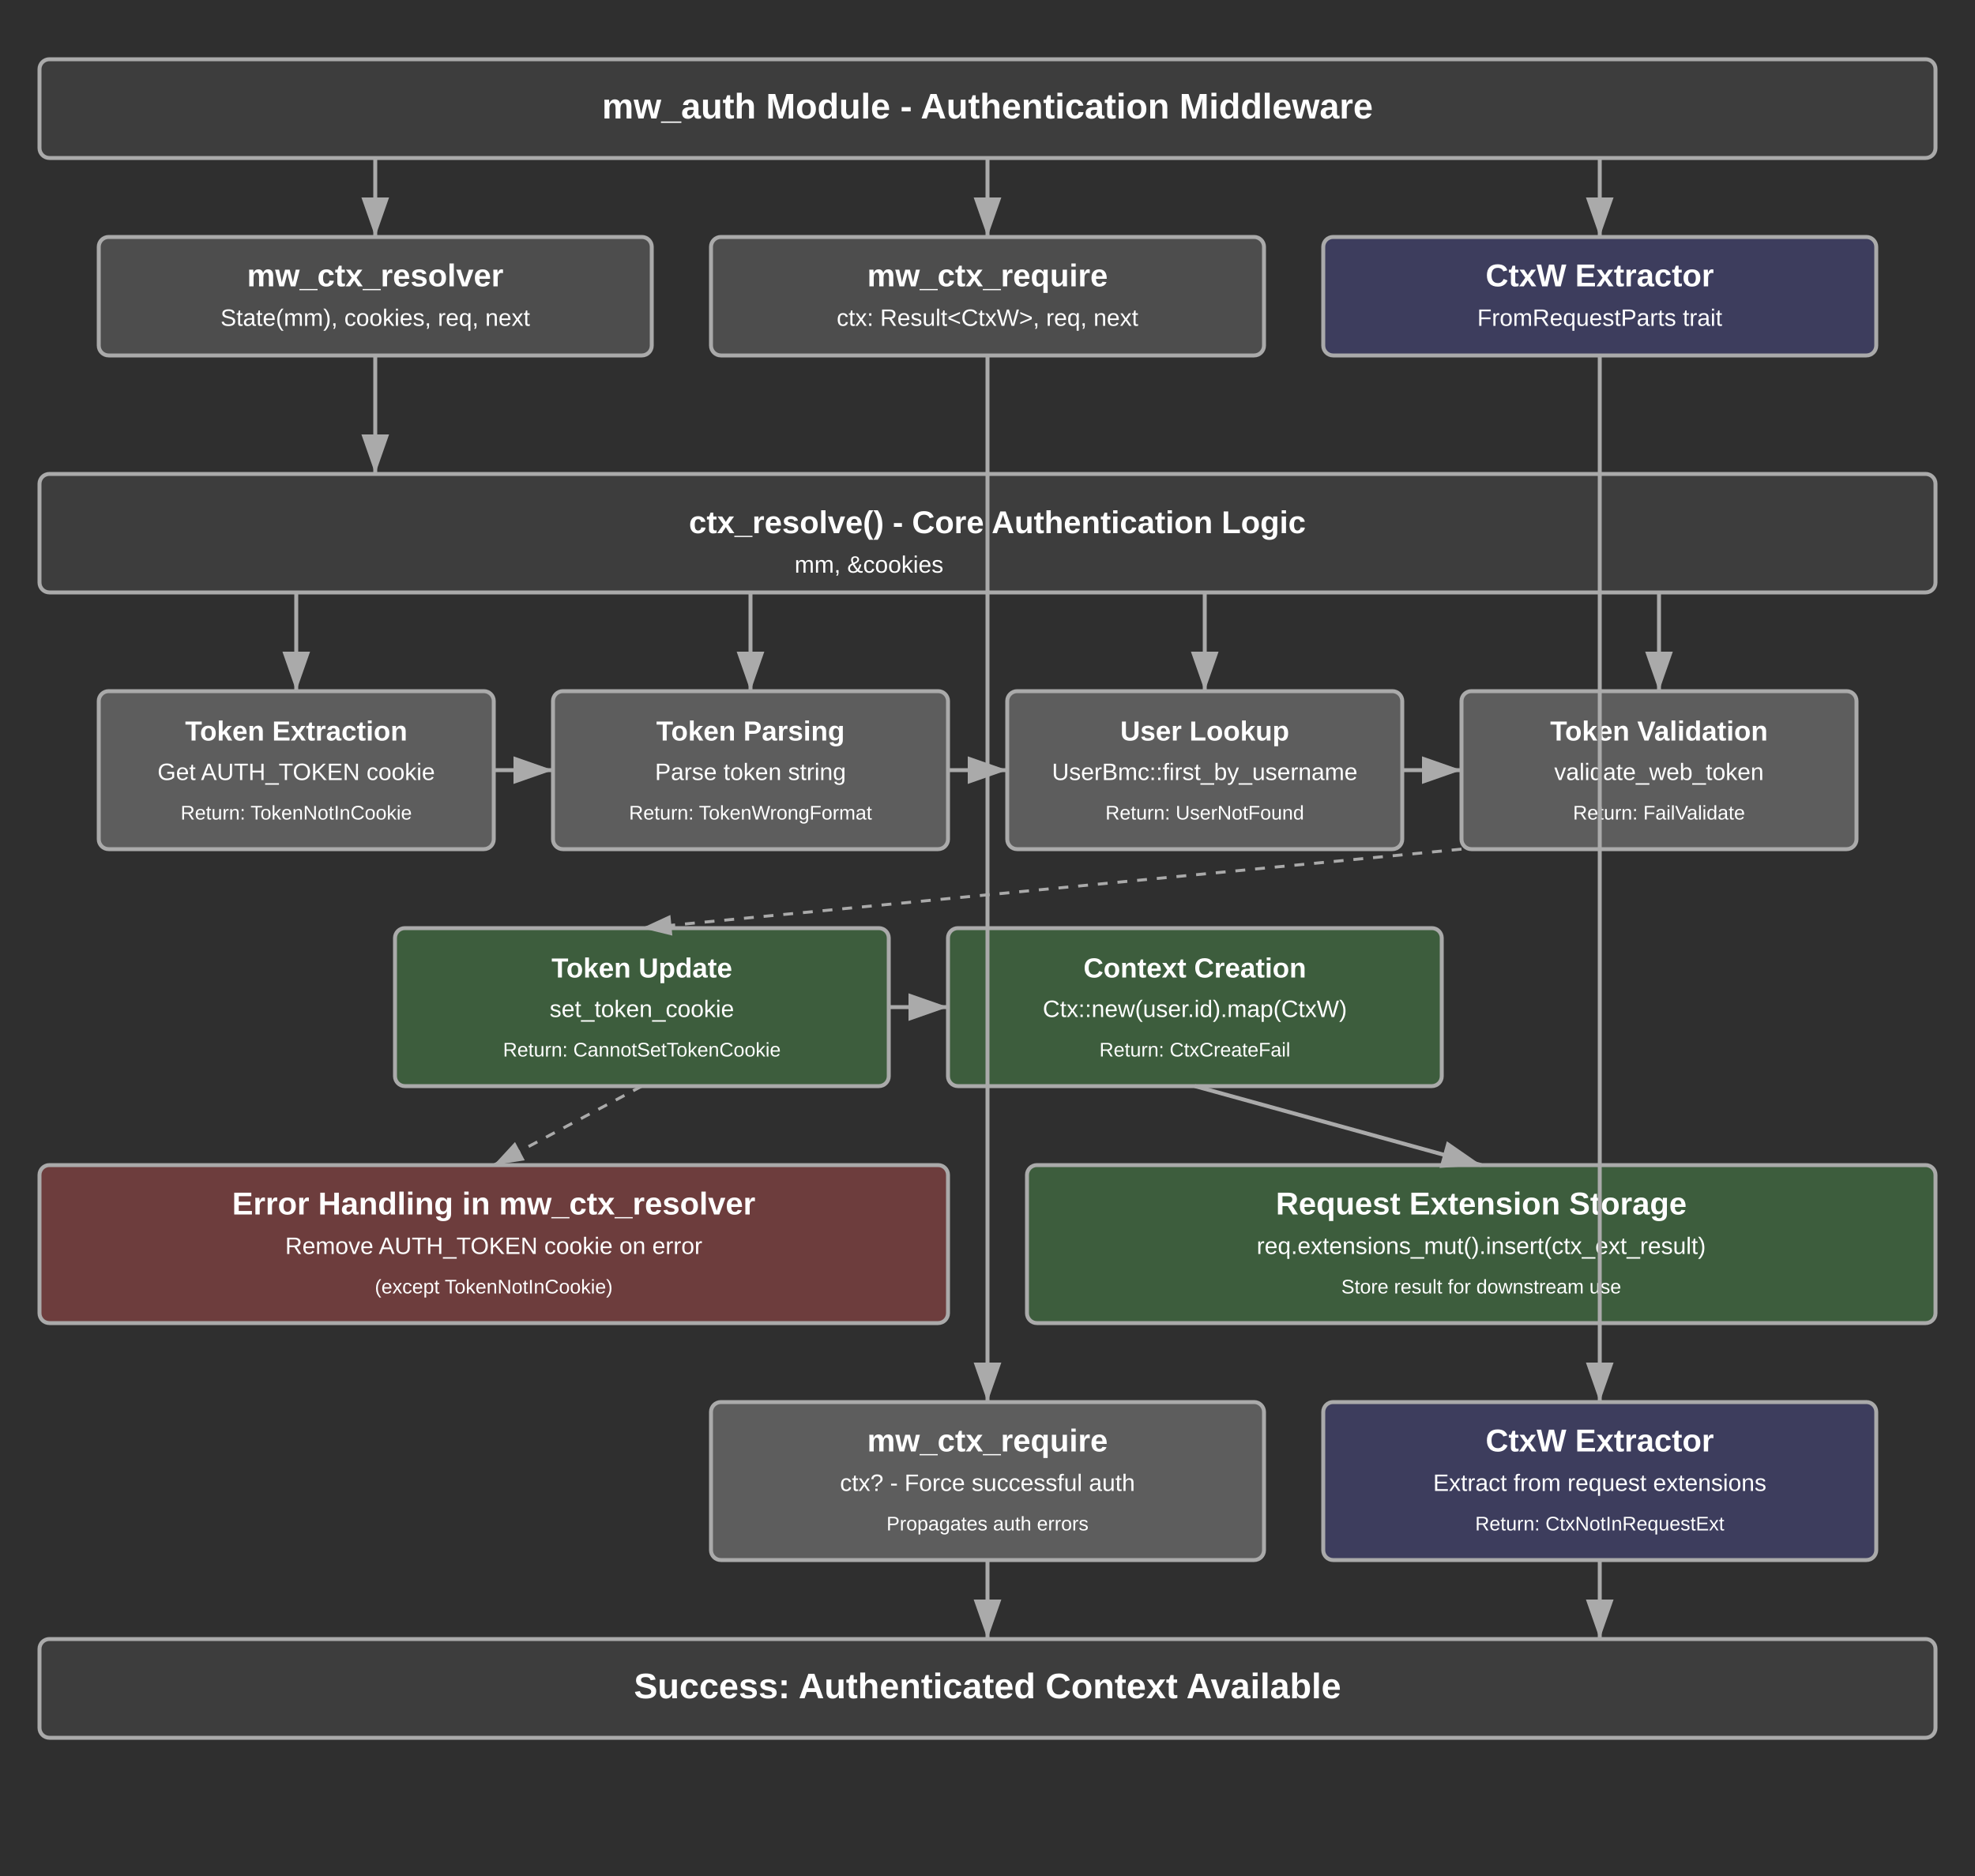
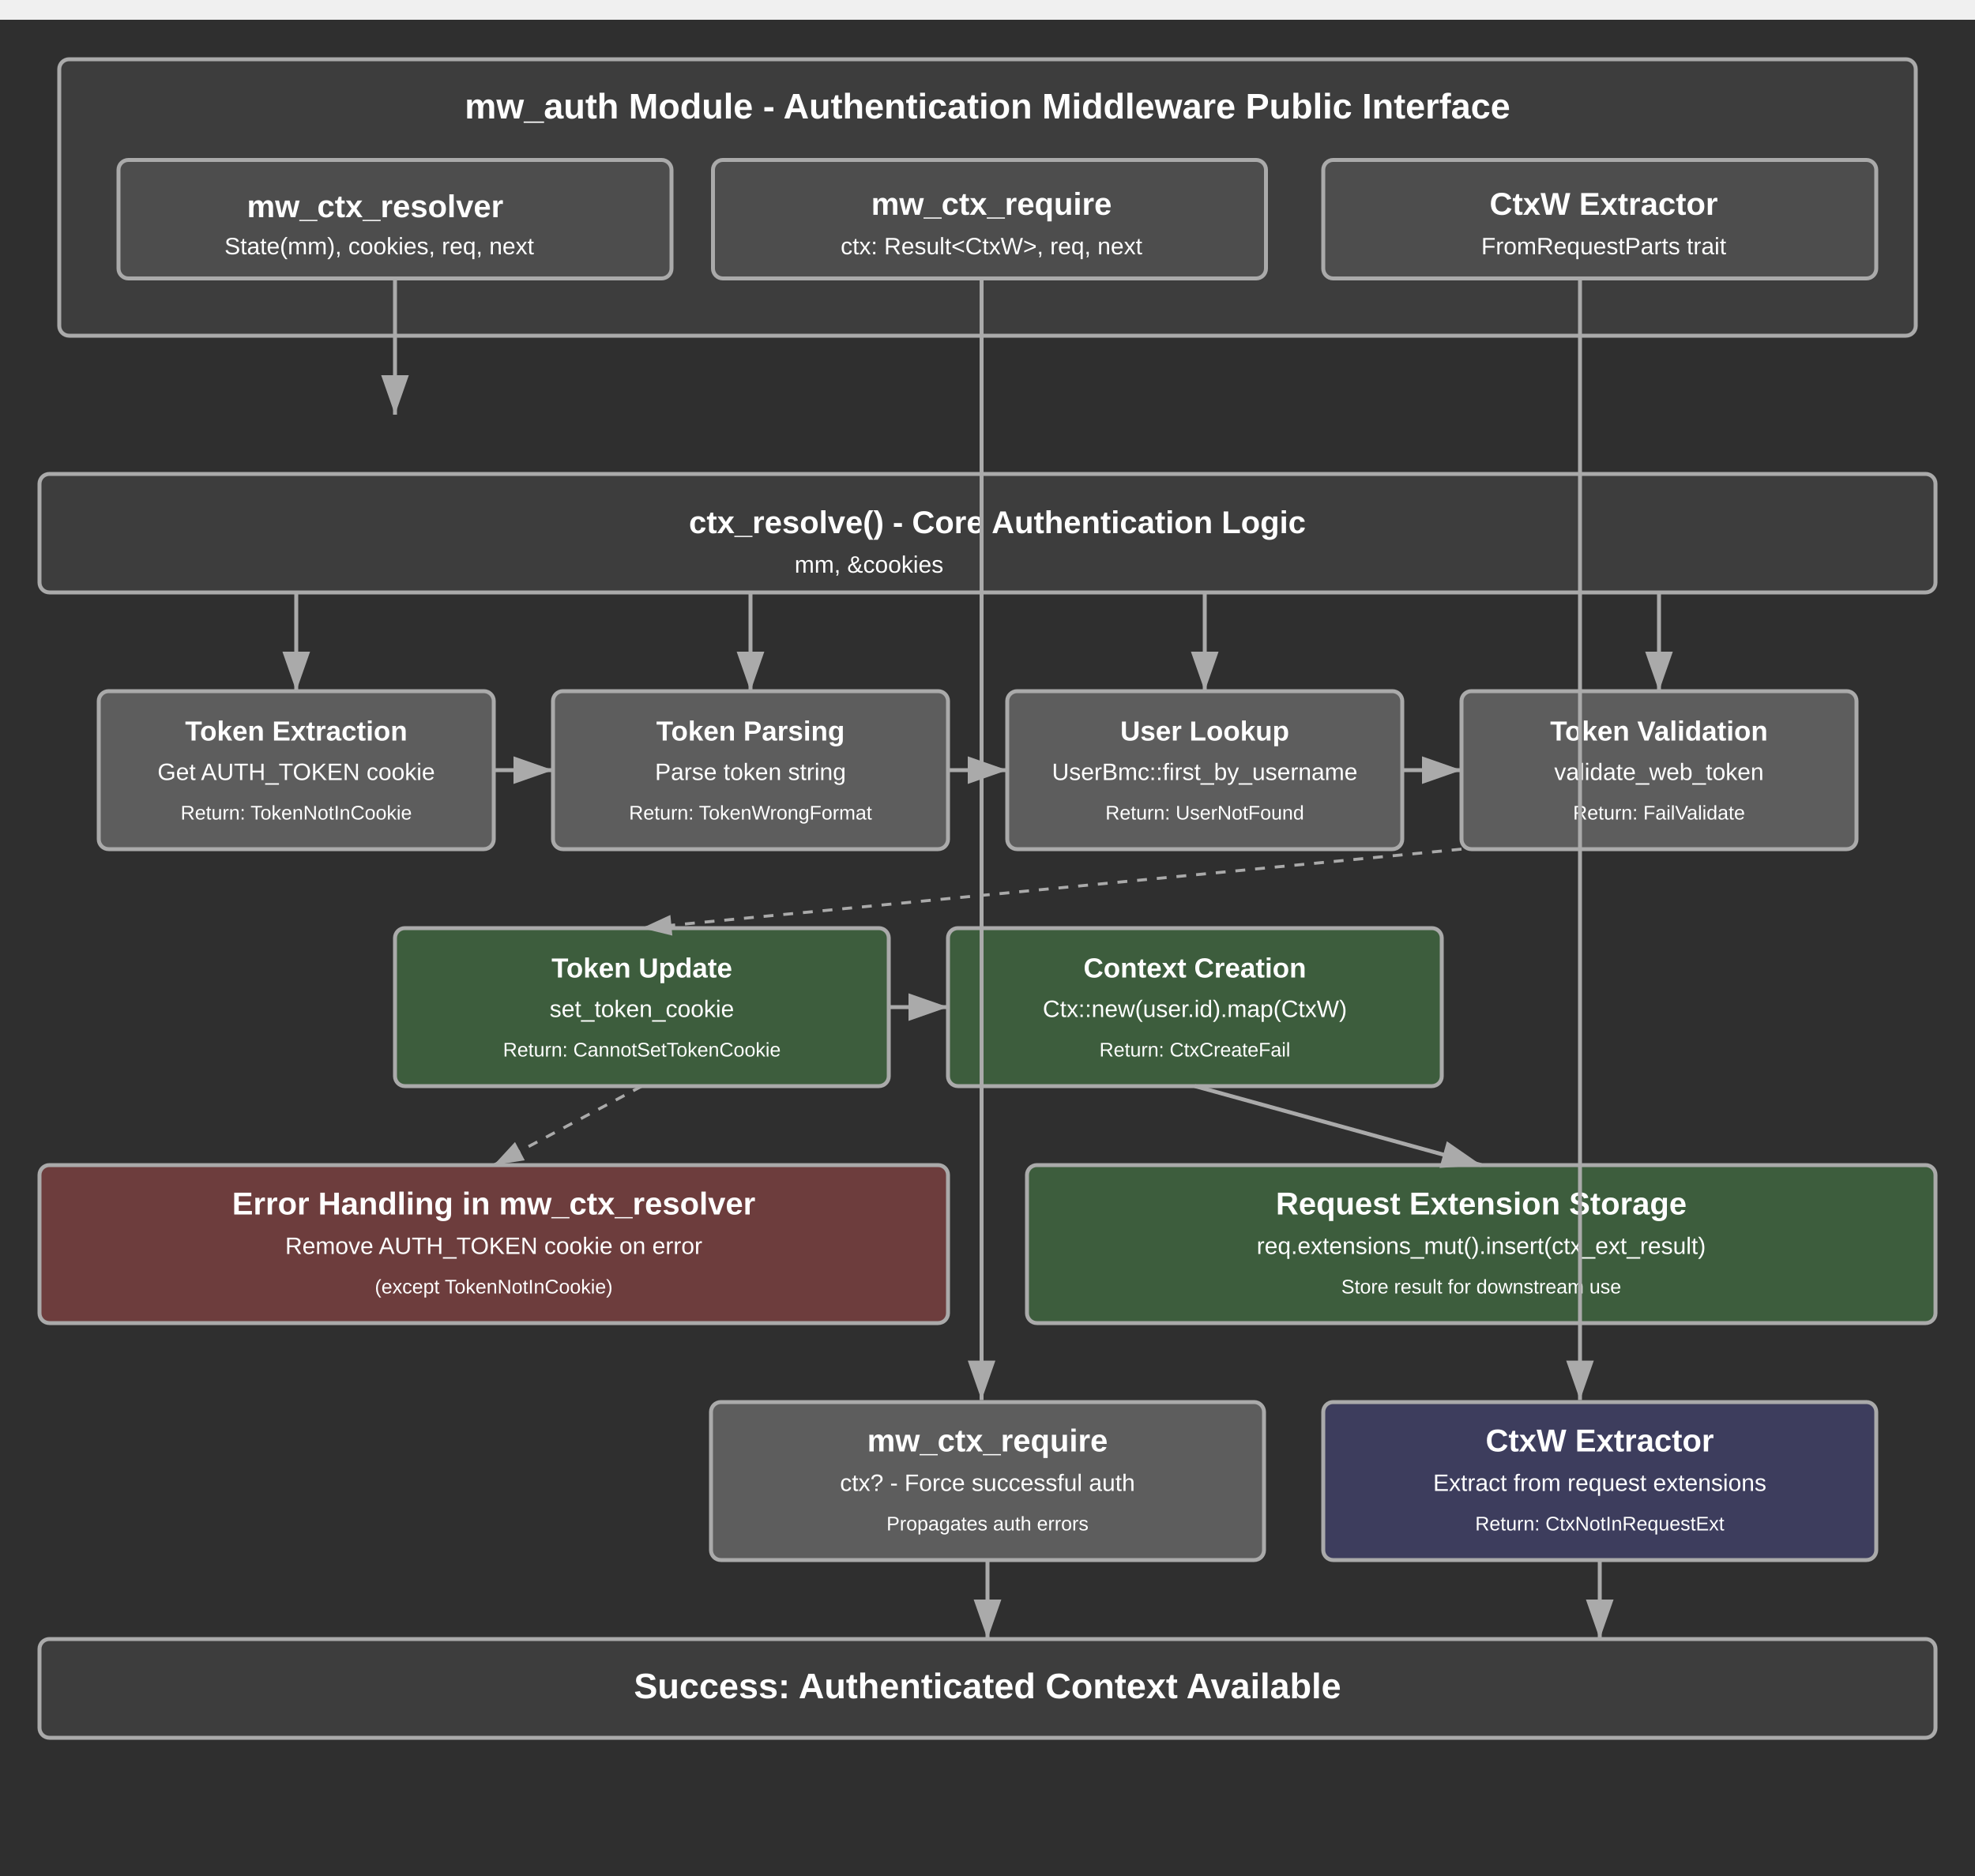
- <svg xmlns="http://www.w3.org/2000/svg" width="1000" height="950">
-   <defs>
-     <style>
+ <svg xmlns="http://www.w3.org/2000/svg" width="1000" height="950" version="1.1" id="svg59">
+   <defs id="defs1">
+     <style id="style1">
      .bg { fill: #2f2f2f; }
      .arrow-fill { fill: #AAA; }
      .stroke-primary { stroke: #AAA; stroke-width: 2; fill: none; }
      .stroke-dashed { stroke: #AAA; stroke-width: 1.5; stroke-dasharray: 5,5; fill: none; }
      .line-primary { stroke: #AAA; stroke-width: 2; }
      .text-title { font-family: Arial, sans-serif; font-size: 18px; font-weight: bold; fill: white; text-anchor: middle; }
      .text-section { font-family: Arial, sans-serif; font-size: 16px; font-weight: bold; fill: white; text-anchor: middle; }
      .text-box-title { font-family: Arial, sans-serif; font-size: 14px; font-weight: bold; fill: white; text-anchor: middle; }
      .text-code { font-family: Arial, sans-serif; font-size: 12px; fill: white; text-anchor: middle; }
      .text-small { font-family: Arial, sans-serif; font-size: 10px; fill: white; text-anchor: middle; }
      .rect-layer { fill: #3D3D3D; }
      .rect-sublayer { fill: #4D4D4D; }
      .rect-process { fill: #5D5D5D; }
      .rect-error { fill: #6D3D3D; }
      .rect-data { fill: #3D5D3D; }
      .rect-extractor { fill: #3D3D5D; }
    </style>
    <marker id="arrowhead" markerWidth="10" markerHeight="7" refX="10" refY="3.5" orient="auto">
-       <polygon points="0 0, 10 3.5, 0 7" class="arrow-fill" />
+       <polygon points="0 0, 10 3.5, 0 7" class="arrow-fill" id="polygon1" />
    </marker>
  </defs>
-   <rect width="1000" height="950" class="bg" />
-   <rect x="20" y="30" width="960" height="50" rx="5" class="stroke-primary rect-layer" />
-   <text x="500" y="60" class="text-title">mw_auth Module - Authentication Middleware</text>
-   <rect x="50" y="120" width="280" height="60" rx="5" class="stroke-primary rect-sublayer" />
-   <text x="190" y="145" class="text-section">mw_ctx_resolver</text>
-   <text x="190" y="165" class="text-code">State(mm), cookies, req, next</text>
-   <rect x="360" y="120" width="280" height="60" rx="5" class="stroke-primary rect-sublayer" />
-   <text x="500" y="145" class="text-section">mw_ctx_require</text>
-   <text x="500" y="165" class="text-code">ctx: Result&lt;CtxW&gt;, req, next</text>
-   <rect x="670" y="120" width="280" height="60" rx="5" class="stroke-primary rect-extractor" />
-   <text x="810" y="145" class="text-section">CtxW Extractor</text>
-   <text x="810" y="165" class="text-code">FromRequestParts trait</text>
-   <rect x="20" y="240" width="960" height="60" rx="5" class="stroke-primary rect-layer" />
-   <text x="505" y="270" class="text-section">ctx_resolve() - Core Authentication Logic </text>
-   <text x="440" y="290" class="text-code">mm, &amp;cookies </text>
-   <rect x="50" y="350" width="200" height="80" rx="5" class="stroke-primary rect-process" />
-   <text x="150" y="375" class="text-box-title">Token Extraction</text>
-   <text x="150" y="395" class="text-code">Get AUTH_TOKEN cookie</text>
-   <text x="150" y="415" class="text-small">Return: TokenNotInCookie</text>
-   <rect x="280" y="350" width="200" height="80" rx="5" class="stroke-primary rect-process" />
-   <text x="380" y="375" class="text-box-title">Token Parsing</text>
-   <text x="380" y="395" class="text-code">Parse token string</text>
-   <text x="380" y="415" class="text-small">Return: TokenWrongFormat</text>
-   <rect x="510" y="350" width="200" height="80" rx="5" class="stroke-primary rect-process" />
-   <text x="610" y="375" class="text-box-title">User Lookup</text>
-   <text x="610" y="395" class="text-code">UserBmc::first_by_username</text>
-   <text x="610" y="415" class="text-small">Return: UserNotFound</text>
-   <rect x="740" y="350" width="200" height="80" rx="5" class="stroke-primary rect-process" />
-   <text x="840" y="375" class="text-box-title">Token Validation</text>
-   <text x="840" y="395" class="text-code">validate_web_token</text>
-   <text x="840" y="415" class="text-small">Return: FailValidate</text>
-   <rect x="200" y="470" width="250" height="80" rx="5" class="stroke-primary rect-data" />
-   <text x="325" y="495" class="text-box-title">Token Update</text>
-   <text x="325" y="515" class="text-code">set_token_cookie</text>
-   <text x="325" y="535" class="text-small">Return: CannotSetTokenCookie</text>
-   <rect x="480" y="470" width="250" height="80" rx="5" class="stroke-primary rect-data" />
-   <text x="605" y="495" class="text-box-title">Context Creation</text>
-   <text x="605" y="515" class="text-code">Ctx::new(user.id).map(CtxW)</text>
-   <text x="605" y="535" class="text-small">Return: CtxCreateFail</text>
-   <rect x="20" y="590" width="460" height="80" rx="5" class="stroke-primary rect-error" />
-   <text x="250" y="615" class="text-section">Error Handling in mw_ctx_resolver</text>
-   <text x="250" y="635" class="text-code">Remove AUTH_TOKEN cookie on error</text>
-   <text x="250" y="655" class="text-small">(except TokenNotInCookie)</text>
-   <rect x="520" y="590" width="460" height="80" rx="5" class="stroke-primary rect-data" />
-   <text x="750" y="615" class="text-section">Request Extension Storage</text>
-   <text x="750" y="635" class="text-code">req.extensions_mut().insert(ctx_ext_result)</text>
-   <text x="750" y="655" class="text-small">Store result for downstream use</text>
-   <rect x="360" y="710" width="280" height="80" rx="5" class="stroke-primary rect-process" />
-   <text x="500" y="735" class="text-section">mw_ctx_require</text>
-   <text x="500" y="755" class="text-code">ctx? - Force successful auth</text>
-   <text x="500" y="775" class="text-small">Propagates auth errors</text>
-   <rect x="670" y="710" width="280" height="80" rx="5" class="stroke-primary rect-extractor" />
-   <text x="810" y="735" class="text-section">CtxW Extractor</text>
-   <text x="810" y="755" class="text-code">Extract from request extensions</text>
-   <text x="810" y="775" class="text-small">Return: CtxNotInRequestExt</text>
-   <rect x="20" y="830" width="960" height="50" rx="5" class="stroke-primary rect-layer" />
-   <text x="500" y="860" class="text-title">Success: Authenticated Context Available</text>
-   <line x1="190" y1="80" x2="190" y2="120" class="line-primary" marker-end="url(#arrowhead)" />
-   <line x1="500" y1="80" x2="500" y2="120" class="line-primary" marker-end="url(#arrowhead)" />
-   <line x1="810" y1="80" x2="810" y2="120" class="line-primary" marker-end="url(#arrowhead)" />
-   <line x1="190" y1="180" x2="190" y2="240" class="line-primary" marker-end="url(#arrowhead)" />
-   <line x1="150" y1="300" x2="150" y2="350" class="line-primary" marker-end="url(#arrowhead)" />
-   <line x1="380" y1="300" x2="380" y2="350" class="line-primary" marker-end="url(#arrowhead)" />
-   <line x1="610" y1="300" x2="610" y2="350" class="line-primary" marker-end="url(#arrowhead)" />
-   <line x1="840" y1="300" x2="840" y2="350" class="line-primary" marker-end="url(#arrowhead)" />
-   <line x1="250" y1="390" x2="280" y2="390" class="line-primary" marker-end="url(#arrowhead)" />
-   <line x1="480" y1="390" x2="510" y2="390" class="line-primary" marker-end="url(#arrowhead)" />
-   <line x1="710" y1="390" x2="740" y2="390" class="line-primary" marker-end="url(#arrowhead)" />
-   <line x1="740" y1="430" x2="325" y2="470" class="stroke-dashed" marker-end="url(#arrowhead)" />
-   <line x1="450" y1="510" x2="480" y2="510" class="line-primary" marker-end="url(#arrowhead)" />
-   <line x1="605" y1="550" x2="750" y2="590" class="line-primary" marker-end="url(#arrowhead)" />
-   <line x1="325" y1="550" x2="250" y2="590" class="stroke-dashed" marker-end="url(#arrowhead)" />
-   <line x1="500" y1="180" x2="500" y2="710" class="line-primary" marker-end="url(#arrowhead)" />
-   <line x1="810" y1="180" x2="810" y2="710" class="line-primary" marker-end="url(#arrowhead)" />
-   <line x1="500" y1="790" x2="500" y2="830" class="line-primary" marker-end="url(#arrowhead)" />
-   <line x1="810" y1="790" x2="810" y2="830" class="line-primary" marker-end="url(#arrowhead)" />
+   <rect width="1000" height="950" class="bg" id="rect1" x="0" y="10" />
+   <rect x="30" y="3e+01" width="940" height="140" rx="5" class="stroke-primary rect-layer" id="rect2" />
+   <text x="500" y="60" class="text-title" id="text2">mw_auth Module - Authentication Middleware Public Interface</text>
+   <rect x="60" y="81" width="280" height="60" rx="5" class="stroke-primary rect-sublayer" id="rect3" />
+   <text x="189.945" y="110" class="text-section" id="text3">mw_ctx_resolver</text>
+   <text x="192.013" y="128.771" class="text-code" id="text4">State(mm), cookies, req, next</text>
+   <rect x="361" y="81" width="280" height="60" rx="5" class="stroke-primary rect-sublayer" id="rect4" />
+   <text x="502.013" y="108.771" class="text-section" id="text5">mw_ctx_require</text>
+   <text x="502.013" y="128.771" class="text-code" id="text6">ctx: Result&lt;CtxW&gt;, req, next</text>
+   <rect x="670" y="81" width="280" height="60" rx="5" class="stroke-primary rect-sublayer" id="rect6" />
+   <text x="812.013" y="108.771" class="text-section" id="text7">CtxW Extractor</text>
+   <text x="812.013" y="128.771" class="text-code" id="text8">FromRequestParts trait</text>
+   <rect x="20" y="240" width="960" height="60" rx="5" class="stroke-primary rect-layer" id="rect8" />
+   <text x="505" y="270" class="text-section" id="text9">ctx_resolve() - Core Authentication Logic </text>
+   <text x="440" y="290" class="text-code" id="text10">mm, &amp;cookies </text>
+   <rect x="50" y="350" width="200" height="80" rx="5" class="stroke-primary rect-process" id="rect10" />
+   <text x="150" y="375" class="text-box-title" id="text11">Token Extraction</text>
+   <text x="150" y="395" class="text-code" id="text12">Get AUTH_TOKEN cookie</text>
+   <text x="150" y="415" class="text-small" id="text13">Return: TokenNotInCookie</text>
+   <rect x="280" y="350" width="200" height="80" rx="5" class="stroke-primary rect-process" id="rect13" />
+   <text x="380" y="375" class="text-box-title" id="text14">Token Parsing</text>
+   <text x="380" y="395" class="text-code" id="text15">Parse token string</text>
+   <text x="380" y="415" class="text-small" id="text16">Return: TokenWrongFormat</text>
+   <rect x="510" y="350" width="200" height="80" rx="5" class="stroke-primary rect-process" id="rect16" />
+   <text x="610" y="375" class="text-box-title" id="text17">User Lookup</text>
+   <text x="610" y="395" class="text-code" id="text18">UserBmc::first_by_username</text>
+   <text x="610" y="415" class="text-small" id="text19">Return: UserNotFound</text>
+   <rect x="740" y="350" width="200" height="80" rx="5" class="stroke-primary rect-process" id="rect19" />
+   <text x="840" y="375" class="text-box-title" id="text20">Token Validation</text>
+   <text x="840" y="395" class="text-code" id="text21">validate_web_token</text>
+   <text x="840" y="415" class="text-small" id="text22">Return: FailValidate</text>
+   <rect x="200" y="470" width="250" height="80" rx="5" class="stroke-primary rect-data" id="rect22" />
+   <text x="325" y="495" class="text-box-title" id="text23">Token Update</text>
+   <text x="325" y="515" class="text-code" id="text24">set_token_cookie</text>
+   <text x="325" y="535" class="text-small" id="text25">Return: CannotSetTokenCookie</text>
+   <rect x="480" y="470" width="250" height="80" rx="5" class="stroke-primary rect-data" id="rect25" />
+   <text x="605" y="495" class="text-box-title" id="text26">Context Creation</text>
+   <text x="605" y="515" class="text-code" id="text27">Ctx::new(user.id).map(CtxW)</text>
+   <text x="605" y="535" class="text-small" id="text28">Return: CtxCreateFail</text>
+   <rect x="20" y="590" width="460" height="80" rx="5" class="stroke-primary rect-error" id="rect28" />
+   <text x="250" y="615" class="text-section" id="text29">Error Handling in mw_ctx_resolver</text>
+   <text x="250" y="635" class="text-code" id="text30">Remove AUTH_TOKEN cookie on error</text>
+   <text x="250" y="655" class="text-small" id="text31">(except TokenNotInCookie)</text>
+   <rect x="520" y="590" width="460" height="80" rx="5" class="stroke-primary rect-data" id="rect31" />
+   <text x="750" y="615" class="text-section" id="text32">Request Extension Storage</text>
+   <text x="750" y="635" class="text-code" id="text33">req.extensions_mut().insert(ctx_ext_result)</text>
+   <text x="750" y="655" class="text-small" id="text34">Store result for downstream use</text>
+   <rect x="360" y="710" width="280" height="80" rx="5" class="stroke-primary rect-process" id="rect34" />
+   <text x="500" y="735" class="text-section" id="text35">mw_ctx_require</text>
+   <text x="500" y="755" class="text-code" id="text36">ctx? - Force successful auth</text>
+   <text x="500" y="775" class="text-small" id="text37">Propagates auth errors</text>
+   <rect x="670" y="710" width="280" height="80" rx="5" class="stroke-primary rect-extractor" id="rect37" />
+   <text x="810" y="735" class="text-section" id="text38">CtxW Extractor</text>
+   <text x="810" y="755" class="text-code" id="text39">Extract from request extensions</text>
+   <text x="810" y="775" class="text-small" id="text40">Return: CtxNotInRequestExt</text>
+   <rect x="20" y="830" width="960" height="50" rx="5" class="stroke-primary rect-layer" id="rect40" />
+   <text x="500" y="860" class="text-title" id="text41">Success: Authenticated Context Available</text>
+   <line x1="200" y1="142" x2="200" y2="210" class="line-primary" marker-end="url(#arrowhead)" id="line44" />
+   <line x1="150" y1="300" x2="150" y2="350" class="line-primary" marker-end="url(#arrowhead)" id="line45" />
+   <line x1="380" y1="300" x2="380" y2="350" class="line-primary" marker-end="url(#arrowhead)" id="line46" />
+   <line x1="610" y1="300" x2="610" y2="350" class="line-primary" marker-end="url(#arrowhead)" id="line47" />
+   <line x1="840" y1="300" x2="840" y2="350" class="line-primary" marker-end="url(#arrowhead)" id="line48" />
+   <line x1="250" y1="390" x2="280" y2="390" class="line-primary" marker-end="url(#arrowhead)" id="line49" />
+   <line x1="480" y1="390" x2="510" y2="390" class="line-primary" marker-end="url(#arrowhead)" id="line50" />
+   <line x1="710" y1="390" x2="740" y2="390" class="line-primary" marker-end="url(#arrowhead)" id="line51" />
+   <line x1="740" y1="430" x2="325" y2="470" class="stroke-dashed" marker-end="url(#arrowhead)" id="line52" />
+   <line x1="450" y1="510" x2="480" y2="510" class="line-primary" marker-end="url(#arrowhead)" id="line53" />
+   <line x1="605" y1="550" x2="750" y2="590" class="line-primary" marker-end="url(#arrowhead)" id="line54" />
+   <line x1="325" y1="550" x2="250" y2="590" class="stroke-dashed" marker-end="url(#arrowhead)" id="line55" />
+   <line x1="497" y1="140" x2="497" y2="709" class="line-primary" marker-end="url(#arrowhead)" id="line56" />
+   <line x1="8e+02" y1="140" x2="8e+02" y2="709" class="line-primary" marker-end="url(#arrowhead)" id="line57" />
+   <line x1="500" y1="790" x2="500" y2="830" class="line-primary" marker-end="url(#arrowhead)" id="line58" />
+   <line x1="810" y1="790" x2="810" y2="830" class="line-primary" marker-end="url(#arrowhead)" id="line59" />
</svg>
